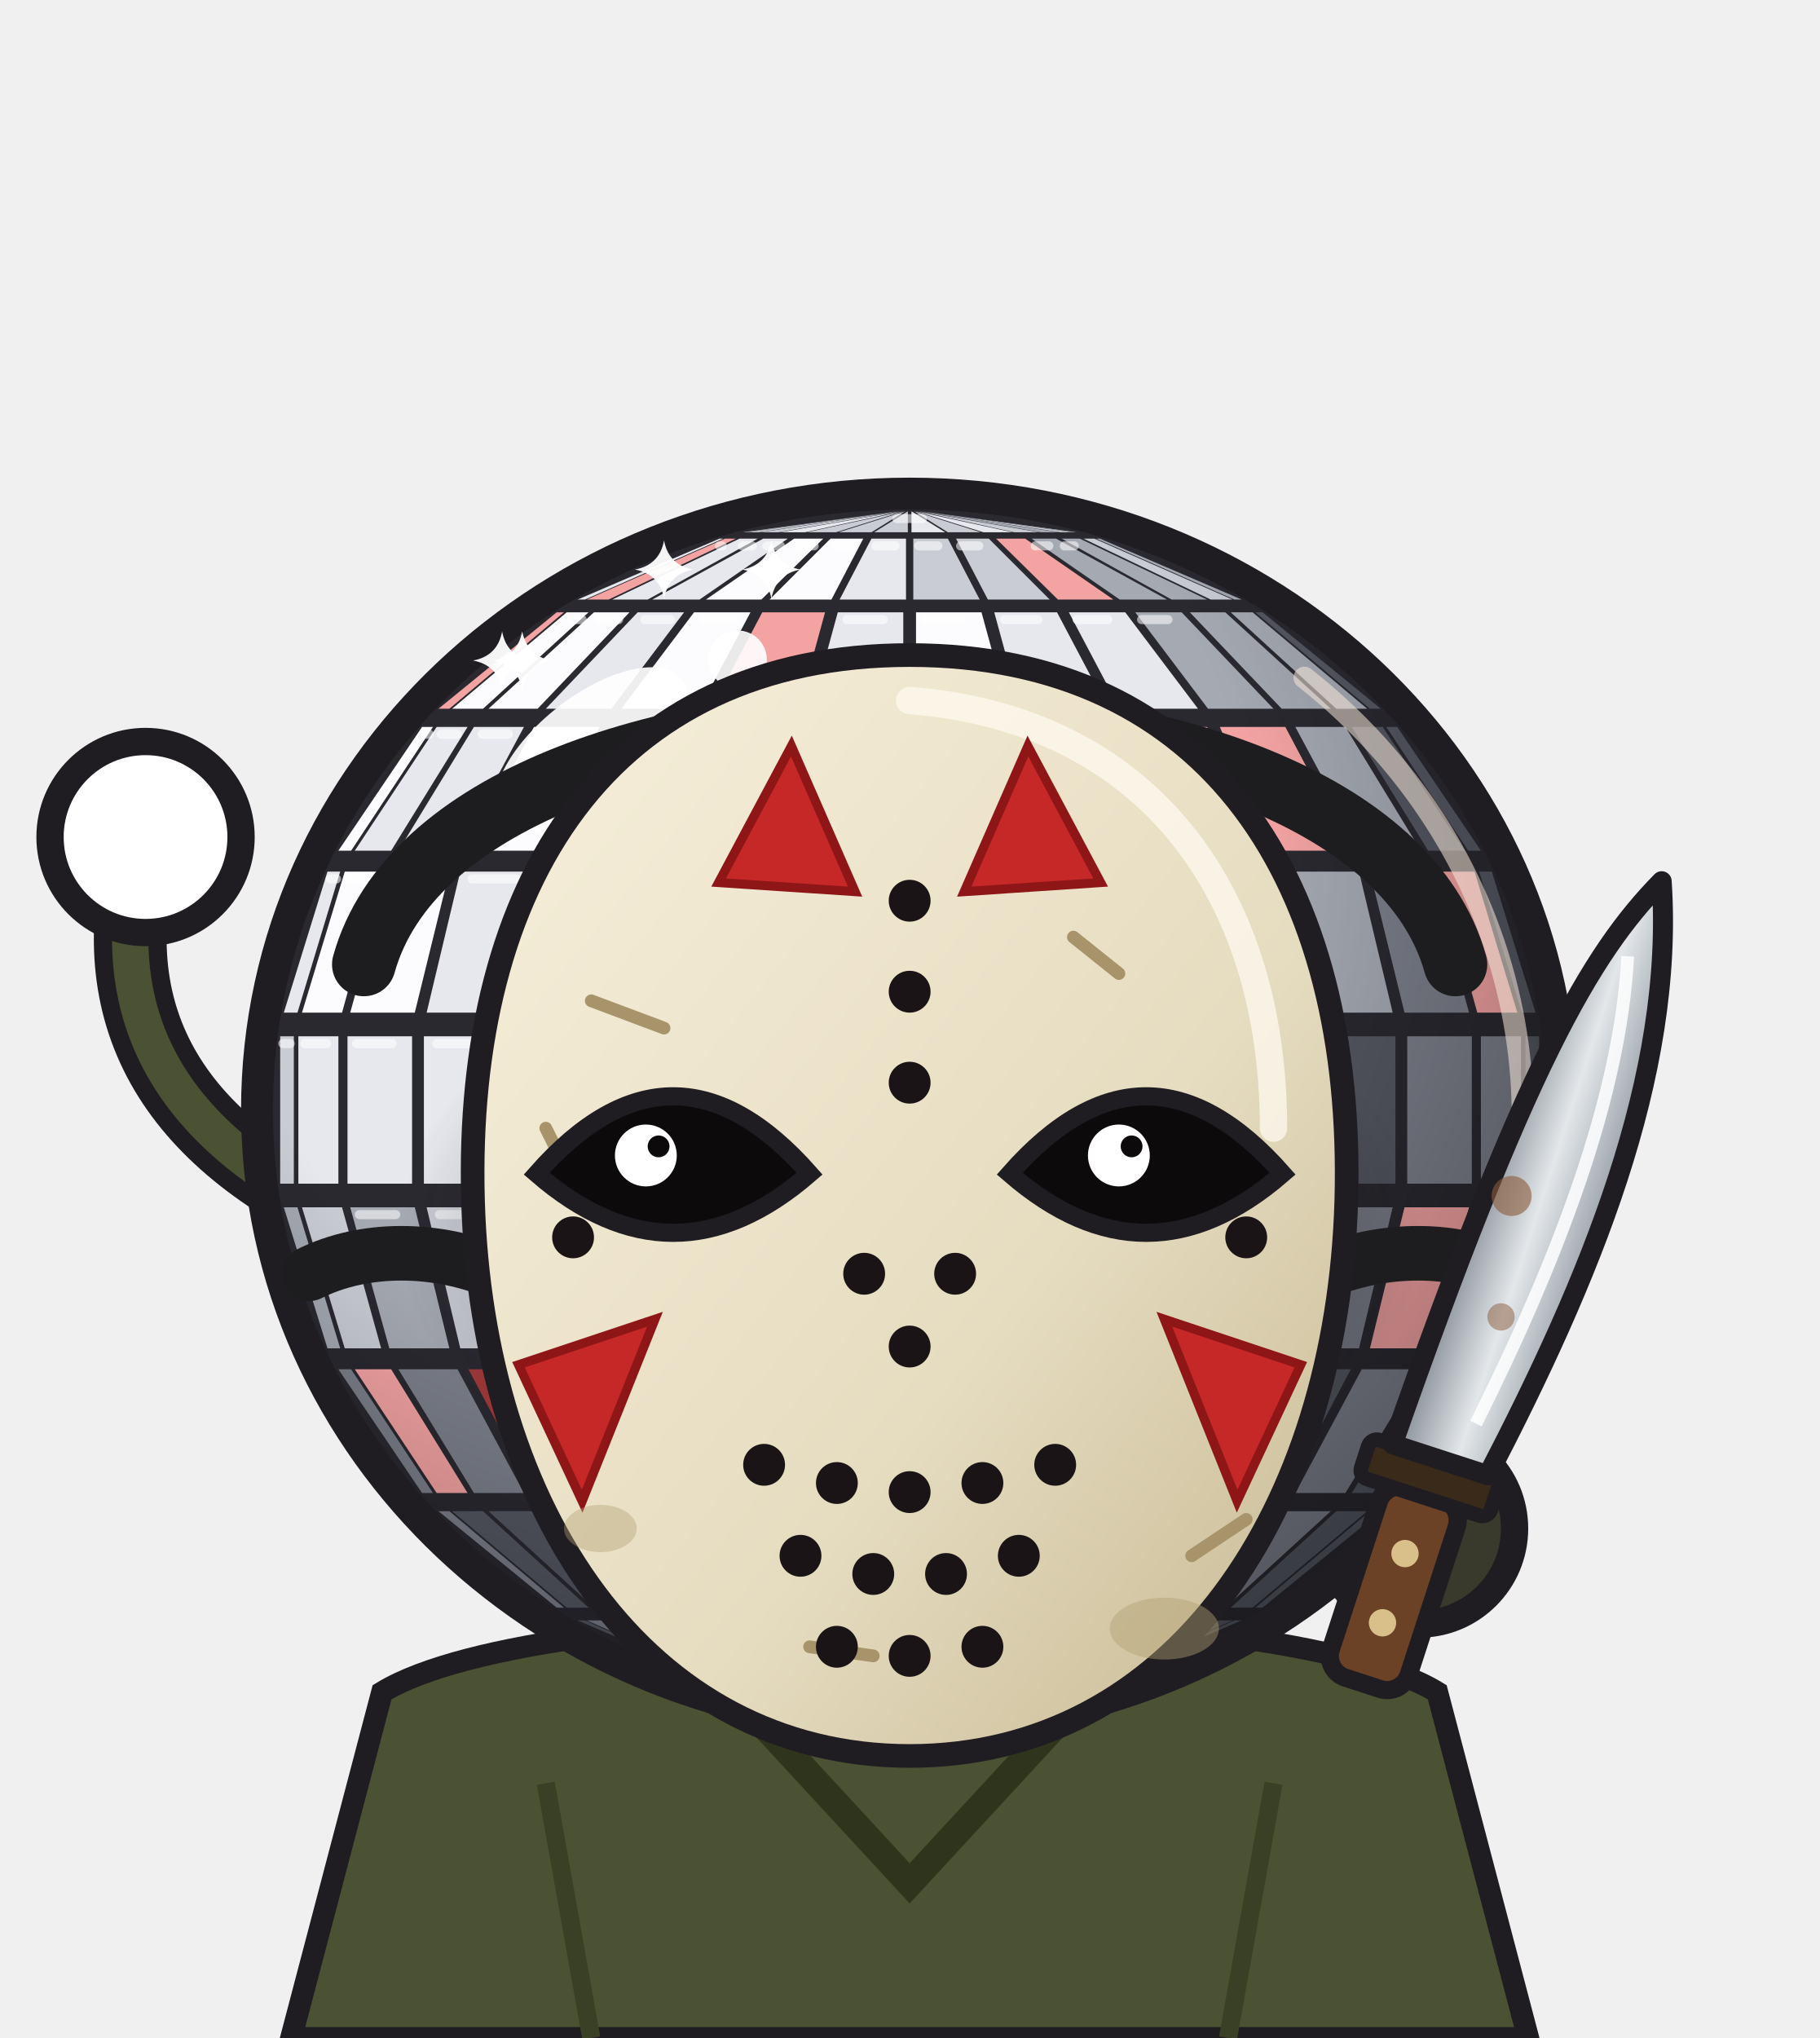
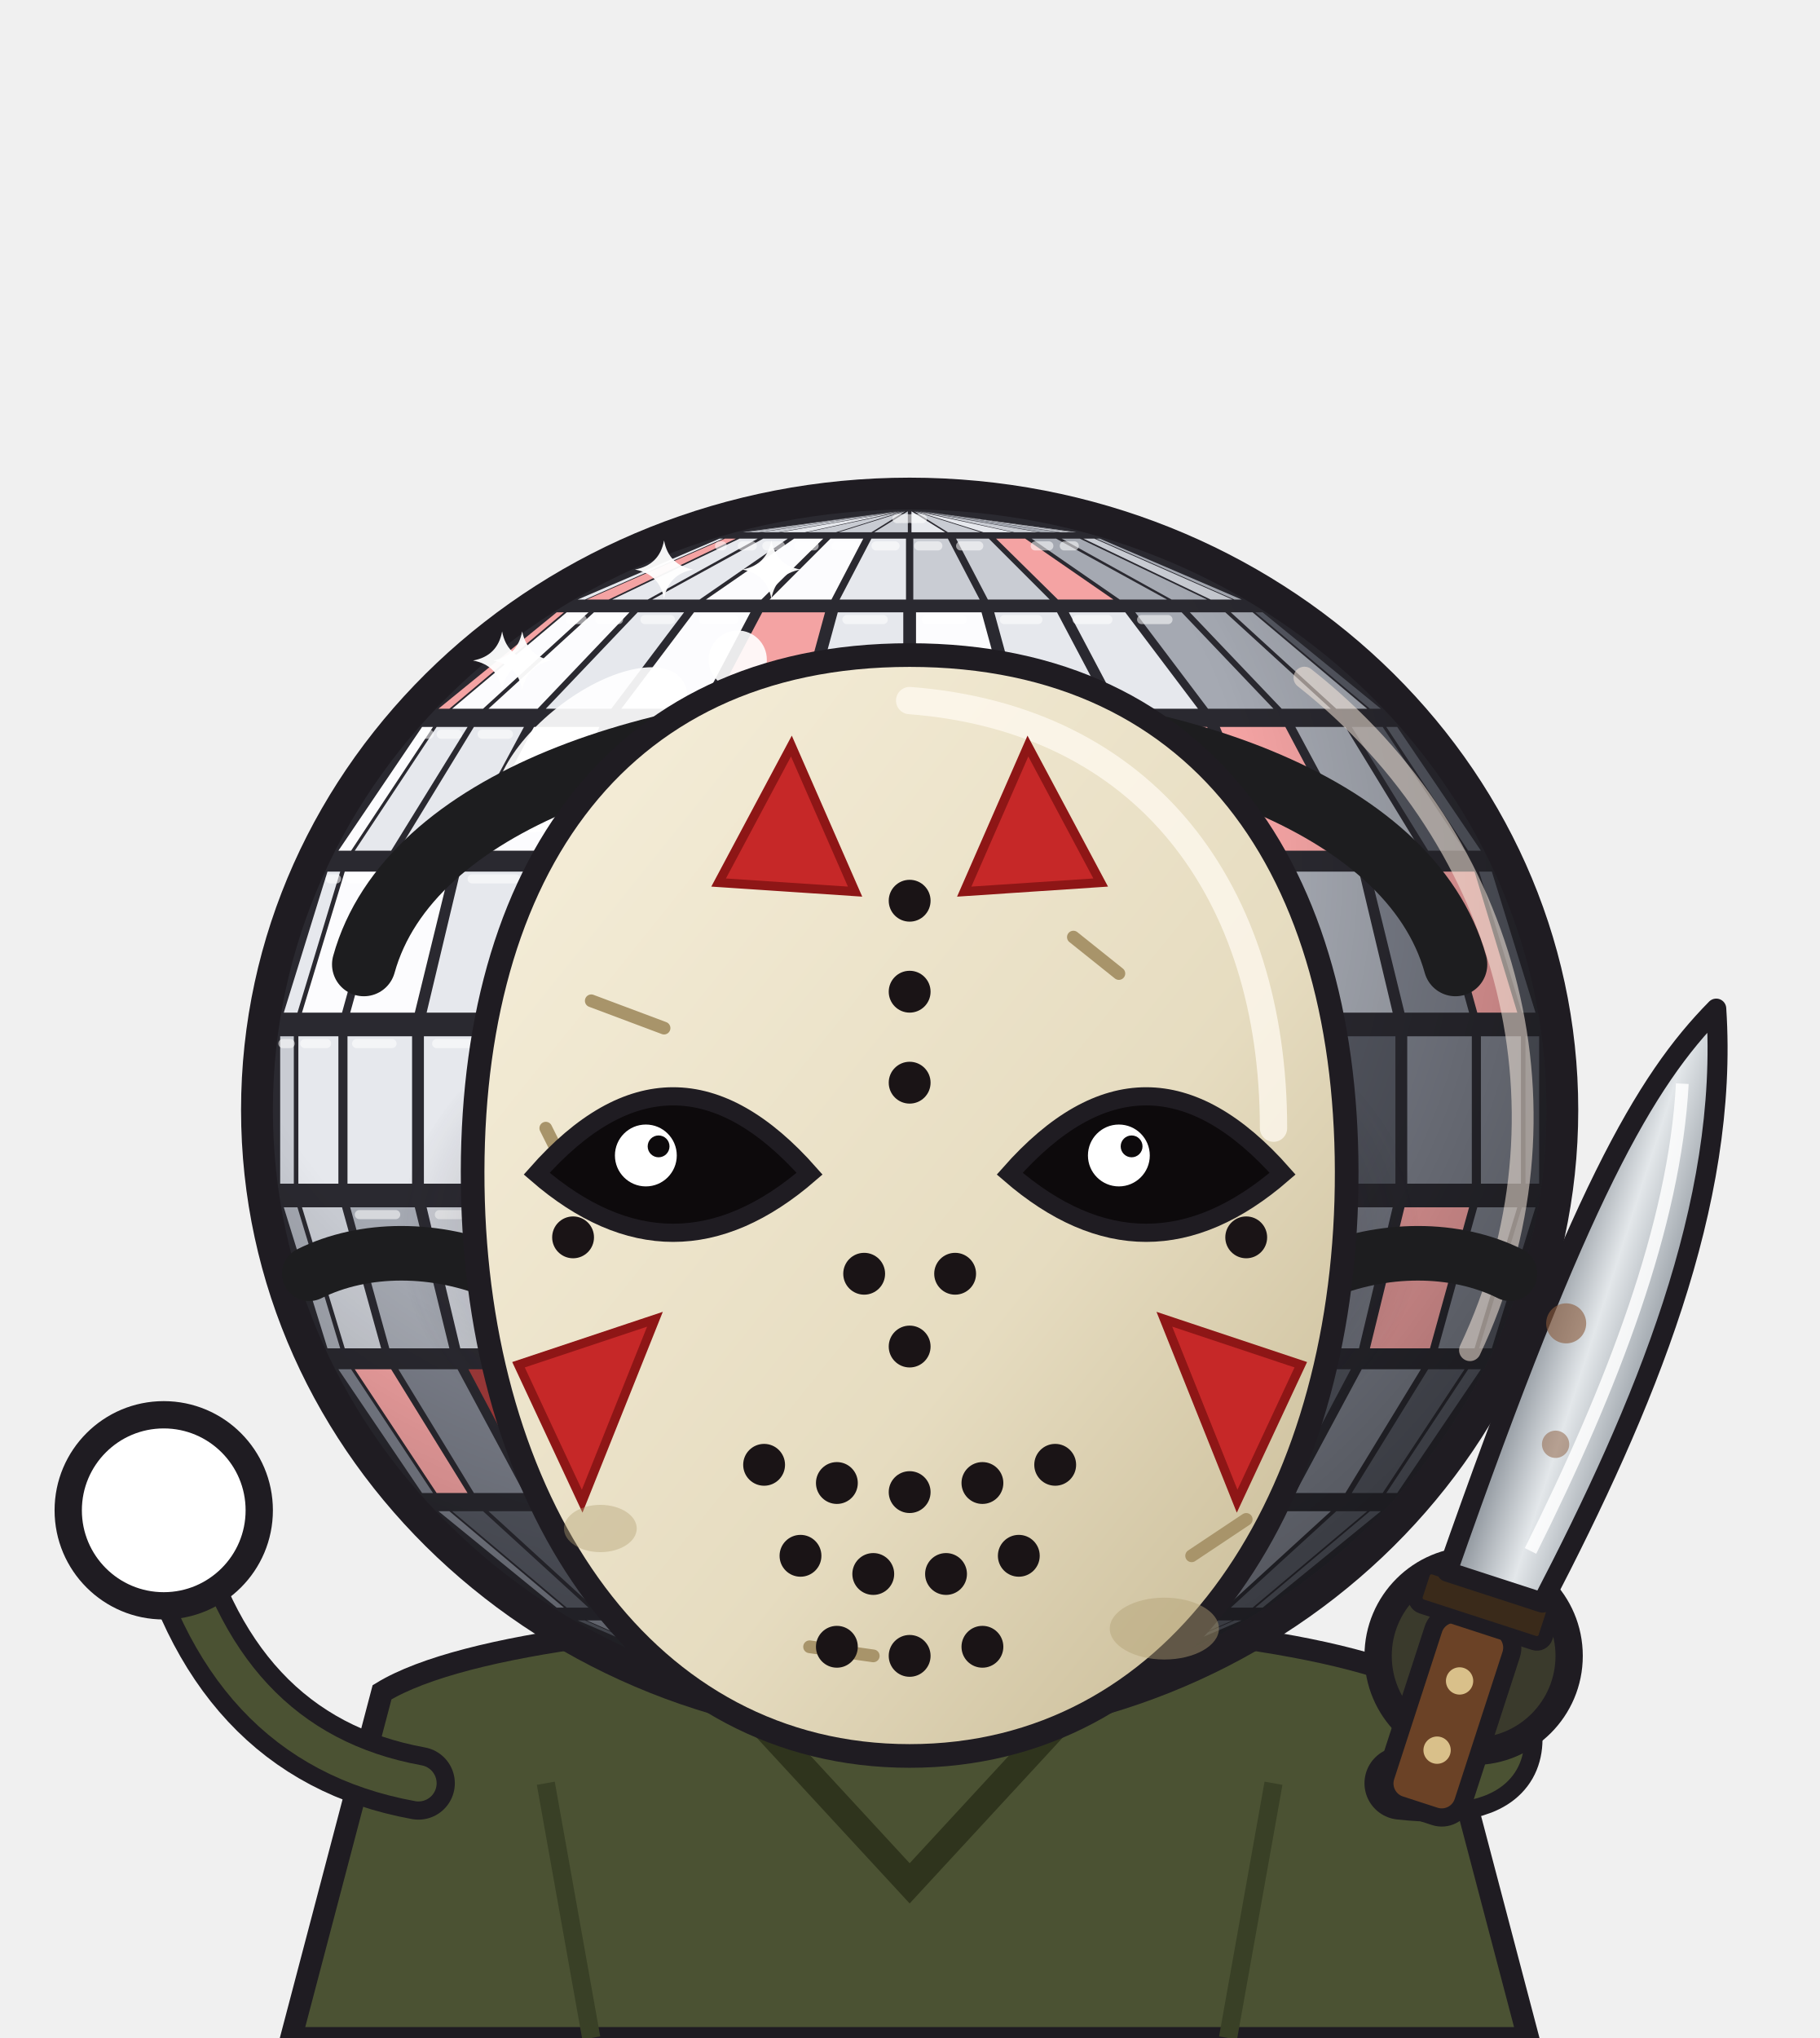
<svg xmlns="http://www.w3.org/2000/svg" viewBox="0 0 200 224" role="img" aria-label="Globinho fantasiado com máscara de hóquei e facão">
-   <style>*{transform-box:view-box}.espia{transform-origin:100px 190px;animation:ginga 1s ease-in-out infinite alternate}@keyframes ginga{from{transform:rotate(-8deg)}to{transform:rotate(3deg)}}.braco-esq{animation:tchau .34s ease-in-out infinite alternate}@keyframes tchau{from{transform:rotate(-26deg)}to{transform:rotate(30deg)}}.olho-mascara{animation:mexe 2.6s ease-in-out infinite}@keyframes mexe{0%,40%{transform:translateX(0)}55%,85%{transform:translateX(4px)}100%{transform:translateX(0)}}@media (prefers-reduced-motion: reduce){*{animation:none!important}}</style>
+   <style>*{transform-box:view-box}.espia{transform-origin:100px 190px;animation:ginga 1s ease-in-out infinite alternate}@keyframes ginga{from{transform:rotate(-8deg)}to{transform:rotate(3deg)}}.braco-esq{animation:tchau .34s ease-in-out infinite alternate}@keyframes tchau{from{transform:rotate(-20deg)}to{transform:rotate(22deg)}}.olho-mascara{animation:mexe 2.6s ease-in-out infinite}@keyframes mexe{0%,40%{transform:translateX(0)}55%,85%{transform:translateX(4px)}100%{transform:translateX(0)}}@media (prefers-reduced-motion: reduce){*{animation:none!important}}</style>
  <defs>
    <clipPath id="cH1">
      <ellipse cx="100" cy="122" rx="70" ry="66" />
    </clipPath>
    <radialGradient id="sH1" cx="0.36" cy="0.3" r="0.82">
      <stop offset="0.5" stop-color="#000" stop-opacity="0" />
      <stop offset="1" stop-color="#000" stop-opacity="0.4" />
    </radialGradient>
    <radialGradient id="rH1" cx="0.5" cy="0.5" r="0.5">
      <stop offset="0" stop-color="#1F1C22" stop-opacity="0.5" />
      <stop offset="0.65" stop-color="#1F1C22" stop-opacity="0.26" />
      <stop offset="1" stop-color="#1F1C22" stop-opacity="0" />
    </radialGradient>
    <radialGradient id="iH1" cx="0.5" cy="0.35" r="0.7">
      <stop offset="0" stop-color="#3A2A30" />
      <stop offset="0.7" stop-color="#1F1C22" />
      <stop offset="1" stop-color="#120F14" />
    </radialGradient>
    <linearGradient id="tH1" x1="0" y1="0" x2="1" y2="0">
      <stop offset="0" stop-color="#7C808B" />
      <stop offset="0.35" stop-color="#FCFCFE" />
      <stop offset="1" stop-color="#A5A9B2" />
    </linearGradient>
  </defs>
  <defs>
    <linearGradient id="mH1" x1="0" y1="0" x2="1" y2="1">
      <stop offset="0" stop-color="#f7f0dc" />
      <stop offset=".6" stop-color="#e6dcc0" />
      <stop offset="1" stop-color="#c4b690" />
    </linearGradient>
    <linearGradient id="lH1" x1="0" y1="0" x2="1" y2="0">
      <stop offset="0" stop-color="#858c94" />
      <stop offset=".5" stop-color="#e3e7ea" />
      <stop offset="1" stop-color="#9aa1a8" />
    </linearGradient>
  </defs>
  <g class="espia">
    <path d="M42,186 C60,175 140,175 158,186 L168,224 L32,224Z" fill="#4b5233" stroke="#1F1C22" stroke-width="2.4" />
    <path d="M76,181 L100,207 L124,181" fill="none" stroke="#2f341d" stroke-width="3" />
    <path d="M60,196 L65,224 M140,196 L135,224" stroke="#394026" stroke-width="2" />
-     <g class="braco braco-esq" style="transform-origin:38px 134px">
-       <path d="M38,134 Q8,120 16,92" fill="none" stroke="#1F1C22" stroke-width="8" stroke-linecap="round" />
-       <path d="M38,134 Q8,120 16,92" fill="none" stroke="#4b5233" stroke-width="4" stroke-linecap="round" />
-       <circle cx="16" cy="92" r="10.5" fill="#FFFFFF" stroke="#1F1C22" stroke-width="3" />
-       <circle cx="19.5" cy="88" r="2.2" fill="#fff" opacity=".7" />
-     </g>
-     <g class="braco braco-dir" style="transform-origin:162px 134px">
-       <path d="M162,134 Q168,150 156,168" fill="none" stroke="#1F1C22" stroke-width="8" stroke-linecap="round" />
-       <path d="M162,134 Q168,150 156,168" fill="none" stroke="#4b5233" stroke-width="4" stroke-linecap="round" />
-       <circle cx="156" cy="168" r="10.5" fill="#3a3a2c" stroke="#1F1C22" stroke-width="3" />
-       <circle cx="159.5" cy="164" r="2.2" fill="#fff" opacity=".7" />
+     <g class="braco braco-esq" style="transform-origin:46px 196px">
+       <path d="M46,196 Q24,192 18,166" fill="none" stroke="#1F1C22" stroke-width="8" stroke-linecap="round" />
+       <path d="M46,196 Q24,192 18,166" fill="none" stroke="#4b5233" stroke-width="4" stroke-linecap="round" />
+       <circle cx="18" cy="166" r="10.5" fill="#FFFFFF" stroke="#1F1C22" stroke-width="3" />
+       <circle cx="21.5" cy="162" r="2.2" fill="#fff" opacity=".7" />
+     </g>
+     <g class="braco braco-dir" style="transform-origin:154px 196px">
+       <path d="M154,196 Q172,198 162,182" fill="none" stroke="#1F1C22" stroke-width="8" stroke-linecap="round" />
+       <path d="M154,196 Q172,198 162,182" fill="none" stroke="#4b5233" stroke-width="4" stroke-linecap="round" />
+       <circle cx="162" cy="182" r="10.5" fill="#3a3a2c" stroke="#1F1C22" stroke-width="3" />
+       <circle cx="165.5" cy="178" r="2.2" fill="#fff" opacity=".7" />
    </g>
    <g class="corpo">
      <ellipse cx="100" cy="122" rx="73.5" ry="69.5" fill="#1F1C22" />
      <g class="facetas" clip-path="url(#cH1)">
        <ellipse cx="100" cy="122" rx="70" ry="66" fill="#2A2930" />
        <path d="M98.6,56.2 L98.6,56.2 L82.1,58.5 L81.7,58.5Z" fill="#C9CCD3" />
        <path d="M98.7,56.2 L98.7,56.2 L83.4,58.5 L82.2,58.5Z" fill="#C9CCD3" />
        <path d="M98.8,56.2 L98.8,56.2 L85.6,58.5 L83.6,58.5Z" fill="#C9CCD3" />
        <path d="M99.0,56.2 L99.0,56.2 L88.5,58.5 L85.8,58.5Z" fill="#E6E8ED" />
        <path d="M99.3,56.2 L99.3,56.2 L91.9,58.5 L88.7,58.5Z" fill="#C9CCD3" />
        <path d="M99.5,56.2 L99.5,56.2 L95.8,58.5 L92.2,58.5Z" fill="#C9CCD3" />
        <path d="M99.8,56.2 L99.8,56.2 L99.8,58.5 L96.1,58.5Z" fill="#C9CCD3" />
        <path d="M100.2,56.2 L100.2,56.2 L103.9,58.5 L100.2,58.5Z" fill="#E6E8ED" />
        <path d="M100.5,56.2 L100.5,56.2 L107.8,58.5 L104.2,58.5Z" fill="#C9CCD3" />
        <path d="M100.7,56.2 L100.7,56.2 L111.3,58.5 L108.1,58.5Z" fill="#E6E8ED" />
        <path d="M101.0,56.2 L101.0,56.2 L114.2,58.5 L111.5,58.5Z" fill="#C9CCD3" />
        <path d="M101.2,56.2 L101.2,56.2 L116.4,58.5 L114.4,58.5Z" fill="#A5A9B2" />
        <path d="M101.3,56.2 L101.3,56.2 L117.8,58.5 L116.6,58.5Z" fill="#C9CCD3" />
        <path d="M101.4,56.2 L101.4,56.2 L118.3,58.5 L117.9,58.5Z" fill="#C9CCD3" />
        <path d="M79.1,59.2 L79.5,59.2 L64.3,65.9 L63.5,65.9Z" fill="#E6E8ED" />
        <path d="M79.7,59.2 L80.9,59.2 L66.9,65.9 L64.5,65.9Z" fill="#F4A3A3" />
        <path d="M81.3,59.2 L83.3,59.2 L71.2,65.9 L67.3,65.9Z" fill="#E6E8ED" />
        <path d="M83.9,59.2 L86.6,59.2 L76.9,65.9 L71.7,65.9Z" fill="#E6E8ED" />
        <path d="M87.3,59.2 L90.5,59.2 L83.7,65.9 L77.6,65.9Z" fill="#FCFCFE" />
        <path d="M91.3,59.2 L94.9,59.2 L91.4,65.9 L84.6,65.9Z" fill="#FCFCFE" />
        <path d="M95.8,59.2 L99.6,59.2 L99.6,65.9 L92.3,65.9Z" fill="#E6E8ED" />
        <path d="M100.4,59.2 L104.2,59.2 L107.7,65.9 L100.4,65.9Z" fill="#C9CCD3" />
        <path d="M105.1,59.2 L108.7,59.2 L115.4,65.9 L108.6,65.9Z" fill="#C9CCD3" />
        <path d="M109.5,59.2 L112.7,59.2 L122.4,65.9 L116.3,65.9Z" fill="#F4A3A3" />
        <path d="M113.4,59.2 L116.1,59.2 L128.3,65.9 L123.1,65.9Z" fill="#A5A9B2" />
        <path d="M116.7,59.2 L118.7,59.2 L132.7,65.9 L128.8,65.9Z" fill="#A5A9B2" />
        <path d="M119.1,59.2 L120.3,59.2 L135.5,65.9 L133.1,65.9Z" fill="#C9CCD3" />
        <path d="M120.5,59.2 L120.9,59.2 L136.5,65.9 L135.7,65.9Z" fill="#A5A9B2" />
        <path d="M61.2,67.3 L62.0,67.3 L49.4,77.9 L48.2,77.9Z" fill="#F4A3A3" />
        <path d="M62.3,67.3 L64.7,67.3 L53.1,77.9 L49.7,77.9Z" fill="#FCFCFE" />
        <path d="M65.3,67.3 L69.2,67.3 L59.1,77.9 L53.7,77.9Z" fill="#FCFCFE" />
        <path d="M70.1,67.3 L75.2,67.3 L67.2,77.9 L60.0,77.9Z" fill="#E6E8ED" />
        <path d="M76.3,67.3 L82.5,67.3 L76.9,77.9 L68.3,77.9Z" fill="#FCFCFE" />
        <path d="M83.8,67.3 L90.7,67.3 L87.8,77.9 L78.2,77.9Z" fill="#F4A3A3" />
        <path d="M92.1,67.3 L99.3,67.3 L99.3,77.9 L89.2,77.9Z" fill="#E6E8ED" />
        <path d="M100.7,67.3 L107.9,67.3 L110.8,77.9 L100.7,77.9Z" fill="#FCFCFE" />
        <path d="M109.3,67.3 L116.2,67.3 L121.8,77.9 L112.2,77.9Z" fill="#E6E8ED" />
        <path d="M117.5,67.3 L123.7,67.3 L131.7,77.9 L123.1,77.9Z" fill="#E6E8ED" />
        <path d="M124.8,67.3 L129.9,67.3 L140.0,77.9 L132.8,77.9Z" fill="#A5A9B2" />
        <path d="M130.8,67.3 L134.7,67.3 L146.3,77.9 L140.9,77.9Z" fill="#A5A9B2" />
        <path d="M135.3,67.3 L137.7,67.3 L150.3,77.9 L146.9,77.9Z" fill="#A5A9B2" />
        <path d="M138.0,67.3 L138.8,67.3 L151.8,77.9 L150.6,77.9Z" fill="#555862" />
        <path d="M46.4,79.9 L47.6,79.9 L38.6,93.5 L37.2,93.5Z" fill="#FCFCFE" />
        <path d="M48.0,79.9 L51.4,79.9 L43.0,93.5 L39.0,93.5Z" fill="#E6E8ED" />
        <path d="M52.1,79.9 L57.6,79.9 L50.3,93.5 L43.8,93.5Z" fill="#E6E8ED" />
        <path d="M58.7,79.9 L65.9,79.9 L60.1,93.5 L51.5,93.5Z" fill="#FCFCFE" />
        <path d="M67.3,79.9 L75.9,79.9 L71.9,93.5 L61.5,93.5Z" fill="#FCFCFE" />
        <path d="M77.6,79.9 L87.2,79.9 L85.1,93.5 L73.6,93.5Z" fill="#FCFCFE" />
        <path d="M89.0,79.9 L99.1,79.9 L99.1,93.5 L86.9,93.5Z" fill="#FCFCFE" />
        <path d="M100.9,79.9 L111.0,79.9 L113.1,93.5 L100.9,93.5Z" fill="#E6E8ED" />
        <path d="M112.8,79.9 L122.4,79.9 L126.4,93.5 L114.9,93.5Z" fill="#F4A3A3" />
        <path d="M124.1,79.9 L132.7,79.9 L138.5,93.5 L128.1,93.5Z" fill="#F4A3A3" />
        <path d="M134.1,79.9 L141.3,79.9 L148.5,93.5 L139.9,93.5Z" fill="#F4A3A3" />
        <path d="M142.4,79.9 L147.9,79.9 L156.2,93.5 L149.7,93.5Z" fill="#A5A9B2" />
        <path d="M148.6,79.9 L152.0,79.9 L161.0,93.5 L157.0,93.5Z" fill="#555862" />
        <path d="M152.4,79.9 L153.6,79.9 L162.8,93.5 L161.4,93.5Z" fill="#555862" />
        <path d="M36.0,95.8 L37.4,95.8 L32.7,111.3 L31.2,111.3Z" fill="#E6E8ED" />
        <path d="M37.9,95.8 L41.9,95.8 L37.6,111.3 L33.2,111.3Z" fill="#FCFCFE" />
        <path d="M42.8,95.8 L49.4,95.8 L45.6,111.3 L38.5,111.3Z" fill="#FCFCFE" />
        <path d="M50.6,95.8 L59.3,95.8 L56.3,111.3 L46.9,111.3Z" fill="#E6E8ED" />
        <path d="M60.9,95.8 L71.3,95.8 L69.2,111.3 L57.9,111.3Z" fill="#E6E8ED" />
        <path d="M73.2,95.8 L84.8,95.8 L83.7,111.3 L71.1,111.3Z" fill="#FCFCFE" />
        <path d="M86.8,95.8 L99.0,95.8 L99.0,111.3 L85.7,111.3Z" fill="#FCFCFE" />
        <path d="M101.0,95.8 L113.2,95.8 L114.3,111.3 L101.0,111.3Z" fill="#E6E8ED" />
        <path d="M115.2,95.8 L126.8,95.8 L128.9,111.3 L116.3,111.3Z" fill="#A5A9B2" />
        <path d="M128.7,95.8 L139.1,95.8 L142.1,111.3 L130.8,111.3Z" fill="#7C808B" />
        <path d="M140.7,95.8 L149.4,95.8 L153.1,111.3 L143.7,111.3Z" fill="#A5A9B2" />
        <path d="M150.6,95.8 L157.2,95.8 L161.5,111.3 L154.4,111.3Z" fill="#7C808B" />
        <path d="M158.1,95.8 L162.1,95.8 L166.8,111.3 L162.4,111.3Z" fill="#F4A3A3" />
        <path d="M162.6,95.8 L164.0,95.8 L168.8,111.3 L167.3,111.3Z" fill="#555862" />
        <path d="M30.8,113.9 L32.3,113.9 L32.3,130.1 L30.8,130.1Z" fill="#C9CCD3" />
        <path d="M32.8,113.9 L37.2,113.9 L37.2,130.1 L32.8,130.1Z" fill="#E6E8ED" />
        <path d="M38.2,113.9 L45.3,113.9 L45.3,130.1 L38.2,130.1Z" fill="#E6E8ED" />
        <path d="M46.6,113.9 L56.0,113.9 L56.0,130.1 L46.6,130.1Z" fill="#E6E8ED" />
        <path d="M57.7,113.9 L69.0,113.9 L69.0,130.1 L57.7,130.1Z" fill="#E6E8ED" />
        <path d="M71.0,113.9 L83.6,113.9 L83.6,130.1 L71.0,130.1Z" fill="#C9CCD3" />
        <path d="M85.7,113.9 L98.9,113.9 L98.9,130.1 L85.7,130.1Z" fill="#C9CCD3" />
        <path d="M101.1,113.9 L114.3,113.9 L114.3,130.1 L101.1,130.1Z" fill="#F4A3A3" />
        <path d="M116.4,113.9 L129.0,113.9 L129.0,130.1 L116.4,130.1Z" fill="#A5A9B2" />
        <path d="M131.0,113.9 L142.3,113.9 L142.3,130.1 L131.0,130.1Z" fill="#7C808B" />
        <path d="M144.0,113.9 L153.4,113.9 L153.4,130.1 L144.0,130.1Z" fill="#555862" />
        <path d="M154.7,113.9 L161.8,113.9 L161.8,130.1 L154.7,130.1Z" fill="#7C808B" />
        <path d="M162.8,113.9 L167.2,113.9 L167.2,130.1 L162.8,130.1Z" fill="#7C808B" />
        <path d="M167.7,113.9 L169.2,113.9 L169.2,130.1 L167.7,130.1Z" fill="#555862" />
        <path d="M31.2,132.7 L32.7,132.7 L37.4,148.2 L36.0,148.2Z" fill="#A5A9B2" />
        <path d="M33.2,132.7 L37.6,132.7 L41.9,148.2 L37.9,148.2Z" fill="#C9CCD3" />
        <path d="M38.5,132.7 L45.6,132.7 L49.4,148.2 L42.8,148.2Z" fill="#A5A9B2" />
        <path d="M46.9,132.7 L56.3,132.7 L59.3,148.2 L50.6,148.2Z" fill="#C9CCD3" />
        <path d="M57.9,132.7 L69.2,132.7 L71.3,148.2 L60.9,148.2Z" fill="#C9CCD3" />
        <path d="M71.1,132.7 L83.7,132.7 L84.8,148.2 L73.2,148.2Z" fill="#C9CCD3" />
        <path d="M85.7,132.7 L99.0,132.7 L99.0,148.2 L86.8,148.2Z" fill="#A33A3A" />
        <path d="M101.0,132.7 L114.3,132.7 L113.2,148.2 L101.0,148.2Z" fill="#7C808B" />
        <path d="M116.3,132.7 L128.9,132.7 L126.8,148.2 L115.2,148.2Z" fill="#7C808B" />
        <path d="M130.8,132.7 L142.1,132.7 L139.1,148.2 L128.7,148.2Z" fill="#7C808B" />
        <path d="M143.7,132.7 L153.1,132.7 L149.4,148.2 L140.7,148.2Z" fill="#7C808B" />
        <path d="M154.4,132.7 L161.5,132.7 L157.2,148.2 L150.6,148.2Z" fill="#F4A3A3" />
        <path d="M162.4,132.7 L166.8,132.7 L162.1,148.2 L158.1,148.2Z" fill="#7C808B" />
        <path d="M167.3,132.7 L168.8,132.7 L164.0,148.2 L162.6,148.2Z" fill="#555862" />
        <path d="M37.2,150.5 L38.6,150.5 L47.6,164.1 L46.4,164.1Z" fill="#7C808B" />
        <path d="M39.0,150.5 L43.0,150.5 L51.4,164.1 L48.0,164.1Z" fill="#F4A3A3" />
        <path d="M43.8,150.5 L50.3,150.5 L57.6,164.1 L52.1,164.1Z" fill="#7C808B" />
        <path d="M51.5,150.5 L60.1,150.5 L65.9,164.1 L58.7,164.1Z" fill="#A33A3A" />
        <path d="M61.5,150.5 L71.9,150.5 L75.9,164.1 L67.3,164.1Z" fill="#7C808B" />
        <path d="M73.6,150.5 L85.1,150.5 L87.2,164.1 L77.6,164.1Z" fill="#7C808B" />
        <path d="M86.9,150.5 L99.1,150.5 L99.1,164.1 L89.0,164.1Z" fill="#7C808B" />
        <path d="M100.9,150.5 L113.1,150.5 L111.0,164.1 L100.9,164.1Z" fill="#555862" />
        <path d="M114.9,150.5 L126.4,150.5 L122.4,164.1 L112.8,164.1Z" fill="#555862" />
        <path d="M128.1,150.5 L138.5,150.5 L132.7,164.1 L124.1,164.1Z" fill="#7C808B" />
        <path d="M139.9,150.5 L148.5,150.5 L141.3,164.1 L134.1,164.1Z" fill="#555862" />
        <path d="M149.7,150.5 L156.2,150.5 L147.9,164.1 L142.4,164.1Z" fill="#7C808B" />
        <path d="M157.0,150.5 L161.0,150.5 L152.0,164.1 L148.6,164.1Z" fill="#555862" />
        <path d="M161.4,150.5 L162.8,150.5 L153.6,164.1 L152.4,164.1Z" fill="#555862" />
        <path d="M48.2,166.1 L49.4,166.1 L62.0,176.7 L61.2,176.7Z" fill="#7C808B" />
        <path d="M49.7,166.1 L53.1,166.1 L64.7,176.7 L62.3,176.7Z" fill="#555862" />
        <path d="M53.7,166.1 L59.1,166.1 L69.2,176.7 L65.3,176.7Z" fill="#555862" />
        <path d="M60.0,166.1 L67.2,166.1 L75.2,176.7 L70.1,176.7Z" fill="#555862" />
        <path d="M68.3,166.1 L76.9,166.1 L82.5,176.7 L76.3,176.7Z" fill="#7C808B" />
        <path d="M78.2,166.1 L87.8,166.1 L90.7,176.7 L83.8,176.7Z" fill="#7C808B" />
        <path d="M89.2,166.1 L99.3,166.1 L99.3,176.7 L92.1,176.7Z" fill="#7C808B" />
        <path d="M100.7,166.1 L110.8,166.1 L107.9,176.7 L100.7,176.7Z" fill="#555862" />
        <path d="M112.2,166.1 L121.8,166.1 L116.2,176.7 L109.3,176.7Z" fill="#7C808B" />
        <path d="M123.1,166.1 L131.7,166.1 L123.7,176.7 L117.5,176.7Z" fill="#7C808B" />
        <path d="M132.8,166.1 L140.0,166.1 L129.9,176.7 L124.8,176.7Z" fill="#555862" />
        <path d="M140.9,166.1 L146.3,166.1 L134.7,176.7 L130.8,176.7Z" fill="#7C808B" />
        <path d="M146.9,166.1 L150.3,166.1 L137.7,176.7 L135.3,176.7Z" fill="#555862" />
        <path d="M150.6,166.1 L151.8,166.1 L138.8,176.7 L138.0,176.7Z" fill="#555862" />
        <path d="M63.5,178.1 L64.3,178.1 L79.5,184.8 L79.1,184.8Z" fill="#555862" />
        <path d="M64.5,178.1 L66.9,178.1 L80.9,184.8 L79.7,184.8Z" fill="#7C808B" />
        <path d="M67.3,178.1 L71.2,178.1 L83.3,184.8 L81.3,184.8Z" fill="#7C808B" />
        <path d="M71.7,178.1 L76.9,178.1 L86.6,184.8 L83.9,184.8Z" fill="#F4A3A3" />
        <path d="M77.6,178.1 L83.7,178.1 L90.5,184.8 L87.3,184.8Z" fill="#7C808B" />
        <path d="M84.6,178.1 L91.4,178.1 L94.9,184.8 L91.3,184.8Z" fill="#7C808B" />
        <path d="M92.3,178.1 L99.6,178.1 L99.6,184.8 L95.8,184.8Z" fill="#555862" />
        <path d="M100.4,178.1 L107.7,178.1 L104.2,184.8 L100.4,184.8Z" fill="#7C808B" />
        <path d="M108.6,178.1 L115.4,178.1 L108.7,184.8 L105.1,184.8Z" fill="#555862" />
        <path d="M116.3,178.1 L122.4,178.1 L112.7,184.8 L109.5,184.8Z" fill="#555862" />
        <path d="M123.1,178.1 L128.3,178.1 L116.1,184.8 L113.4,184.8Z" fill="#555862" />
        <path d="M128.8,178.1 L132.7,178.1 L118.7,184.8 L116.7,184.8Z" fill="#555862" />
        <path d="M133.1,178.1 L135.5,178.1 L120.3,184.8 L119.1,184.8Z" fill="#555862" />
        <path d="M135.7,178.1 L136.5,178.1 L120.9,184.8 L120.5,184.8Z" fill="#555862" />
        <path d="M81.7,185.5 L82.1,185.5 L98.6,187.8 L98.6,187.8Z" fill="#7C808B" />
        <path d="M82.2,185.5 L83.4,185.5 L98.7,187.8 L98.7,187.8Z" fill="#7C808B" />
        <path d="M83.6,185.5 L85.6,185.5 L98.8,187.8 L98.8,187.8Z" fill="#555862" />
        <path d="M85.8,185.5 L88.5,185.5 L99.0,187.8 L99.0,187.8Z" fill="#7C808B" />
        <path d="M88.7,185.5 L91.9,185.5 L99.3,187.8 L99.3,187.8Z" fill="#7C808B" />
        <path d="M92.2,185.5 L95.8,185.5 L99.5,187.8 L99.5,187.8Z" fill="#7C808B" />
        <path d="M96.1,185.5 L99.8,185.5 L99.8,187.8 L99.8,187.8Z" fill="#A33A3A" />
        <path d="M100.2,185.5 L103.9,185.5 L100.2,187.8 L100.2,187.8Z" fill="#7C808B" />
        <path d="M104.2,185.5 L107.8,185.5 L100.5,187.8 L100.5,187.8Z" fill="#7C808B" />
        <path d="M108.1,185.5 L111.3,185.5 L100.7,187.8 L100.7,187.8Z" fill="#555862" />
        <path d="M111.5,185.5 L114.2,185.5 L101.0,187.8 L101.0,187.8Z" fill="#555862" />
        <path d="M114.4,185.5 L116.4,185.5 L101.2,187.8 L101.2,187.8Z" fill="#7C808B" />
        <path d="M116.6,185.5 L117.8,185.5 L101.3,187.8 L101.3,187.8Z" fill="#555862" />
        <path d="M117.9,185.5 L118.3,185.5 L101.4,187.8 L101.4,187.8Z" fill="#555862" />
        <path d="M98.6,57.0 L98.6,57.0 M98.7,57.0 L98.7,57.0 M98.8,57.0 L98.8,57.0 M99.0,57.0 L99.0,57.0 M99.3,57.0 L99.3,57.0 M99.5,57.0 L99.5,57.0 M99.8,57.0 L99.8,57.0 M100.2,57.0 L100.2,57.0 M100.5,57.0 L100.5,57.0 M100.7,57.0 L100.7,57.0 M101.0,57.0 L101.0,57.0 M101.2,57.0 L101.2,57.0 M101.3,57.0 L101.3,57.0 M101.4,57.0 L101.4,57.0 M79.1,60.0 L79.4,60.0 M81.6,60.0 L82.7,60.0 M84.3,60.0 L85.8,60.0 M87.8,60.0 L89.5,60.0 M91.9,60.0 L93.8,60.0 M96.3,60.0 L98.4,60.0 M101.0,60.0 L103.1,60.0 M105.6,60.0 L107.6,60.0 M113.8,60.0 L115.3,60.0 M117.0,60.0 L118.1,60.0 M62.7,68.1 L64.0,68.1 M65.9,68.1 L68.0,68.1 M70.9,68.1 L73.7,68.1 M77.3,68.1 L80.7,68.1 M93.1,68.1 L97.1,68.1 M101.8,68.1 L105.8,68.1 M110.4,68.1 L114.1,68.1 M118.4,68.1 L121.8,68.1 M125.5,68.1 L128.4,68.1 M46.6,80.7 L47.2,80.7 M48.5,80.7 L50.3,80.7 M53.0,80.7 L55.9,80.7 M59.8,80.7 L63.7,80.7 M68.6,80.7 L73.4,80.7 M79.0,80.7 L84.3,80.7 M90.5,80.7 L96.1,80.7 M102.4,80.7 L108.0,80.7 M36.3,96.6 L37.0,96.6 M38.5,96.6 L40.7,96.6 M43.8,96.6 L47.4,96.6 M51.9,96.6 L56.7,96.6 M62.5,96.6 L68.2,96.6 M74.9,96.6 L81.3,96.6 M88.6,96.6 L95.3,96.6 M102.9,96.6 L109.6,96.6 M117.0,96.6 L123.3,96.6 M31.1,114.7 L31.9,114.7 M33.5,114.7 L35.9,114.7 M39.2,114.7 L43.1,114.7 M48.0,114.7 L53.2,114.7 M59.4,114.7 L65.6,114.7 M72.9,114.7 L79.8,114.7 M87.7,114.7 L94.9,114.7 M39.5,133.5 L43.5,133.5 M48.3,133.5 L53.5,133.5 M59.6,133.5 L65.8,133.5 M73.0,133.5 L79.9,133.5" fill="none" stroke="#fff" stroke-width="1" stroke-linecap="round" opacity="0.55" />
      </g>
      <ellipse cx="100" cy="122" rx="70" ry="66" fill="url(#sH1)" />
      <path d="M143.4,74.48 A67,63 0 0 1 161.6,148.4" fill="none" stroke="#F6E7DA" stroke-width="2.4" stroke-linecap="round" opacity="0.55" />
      <ellipse class="reflexo" cx="65.0" cy="82.4" rx="12.6" ry="5.94" fill="#fff" opacity="0.92" transform="rotate(-38 65.0 82.4)" />
      <circle cx="81.1" cy="72.5" r="3.2" fill="#fff" opacity="0.9" />
      <g class="cintilas">
        <path class="cintila" d="M73.0,59.4 Q73.5,62.1 76.2,62.6 Q73.5,63.1 73.0,65.8 Q72.5,63.1 69.8,62.6 Q72.5,62.1 73.0,59.4Z" fill="#FFFFFF" opacity="0.95" />
        <path class="cintila" d="M84.8,59.4 Q85.3,62.1 88.0,62.6 Q85.3,63.1 84.8,65.8 Q84.3,63.1 81.6,62.6 Q84.3,62.1 84.8,59.4Z" fill="#FFFFFF" opacity="0.95" />
        <path class="cintila" d="M55.2,69.4 Q55.7,72.1 58.4,72.6 Q55.7,73.1 55.2,75.8 Q54.7,73.1 52.0,72.6 Q54.7,72.1 55.2,69.4Z" fill="#FFFFFF" opacity="0.95" />
        <path class="cintila" d="M57.4,69.4 Q58.0,72.1 60.6,72.6 Q58.0,73.1 57.4,75.8 Q56.9,73.1 54.2,72.6 Q56.9,72.1 57.4,69.4Z" fill="#FFFFFF" opacity="0.95" />
      </g>
    </g>
    <ellipse cx="100" cy="136" rx="56.0" ry="34.32" fill="url(#rH1)" />
    <path d="M40,106 C50,70 150,70 160,106" fill="none" stroke="#1d1d1f" stroke-width="7" stroke-linecap="round" />
    <path d="M34,140 C40,137 48,137 55,140 M145,140 C152,137 160,137 166,140" stroke="#1d1d1f" stroke-width="6" stroke-linecap="round" />
    <path d="M100,72 C133,72 149,97 148,132 C147,166 129,193 100,193 C71,193 53,166 52,132 C51,97 67,72 100,72Z" fill="url(#mH1)" stroke="#1F1C22" stroke-width="2.6" />
    <path d="M100,77 C126,79 140,98 140,124" fill="none" stroke="#fffaf0" stroke-width="3" opacity=".75" stroke-linecap="round" />
    <path d="M79,97 L87,82 L94,98Z M121,97 L113,82 L106,98Z" fill="#c62828" stroke="#8e1616" stroke-width="1" />
    <path d="M57,150 L72,145 L64,165Z M143,150 L128,145 L136,165Z" fill="#c62828" stroke="#8e1616" stroke-width="1" />
    <path d="M65,110 l8,3 M131,171 l6,-4 M89,181 l7,1 M118,103 l5,4 M60,124 l3,6" stroke="#a8946a" stroke-width="1.4" stroke-linecap="round" />
    <ellipse cx="128" cy="179" rx="6" ry="3.4" fill="#b2a074" opacity=".45" />
    <ellipse cx="66" cy="168" rx="4" ry="2.6" fill="#b2a074" opacity=".4" />
    <circle cx="100" cy="99" r="2.3" fill="#1a1416" />
    <circle cx="100" cy="109" r="2.3" fill="#1a1416" />
    <circle cx="100" cy="119" r="2.3" fill="#1a1416" />
    <circle cx="95" cy="140" r="2.3" fill="#1a1416" />
    <circle cx="105" cy="140" r="2.3" fill="#1a1416" />
    <circle cx="100" cy="148" r="2.3" fill="#1a1416" />
    <circle cx="84" cy="161" r="2.3" fill="#1a1416" />
    <circle cx="92" cy="163" r="2.3" fill="#1a1416" />
    <circle cx="100" cy="164" r="2.3" fill="#1a1416" />
    <circle cx="108" cy="163" r="2.3" fill="#1a1416" />
    <circle cx="116" cy="161" r="2.3" fill="#1a1416" />
    <circle cx="88" cy="171" r="2.3" fill="#1a1416" />
    <circle cx="96" cy="173" r="2.3" fill="#1a1416" />
    <circle cx="104" cy="173" r="2.3" fill="#1a1416" />
    <circle cx="112" cy="171" r="2.3" fill="#1a1416" />
    <circle cx="92" cy="181" r="2.3" fill="#1a1416" />
    <circle cx="100" cy="182" r="2.3" fill="#1a1416" />
    <circle cx="108" cy="181" r="2.3" fill="#1a1416" />
    <circle cx="67" cy="124" r="2.3" fill="#1a1416" />
    <circle cx="133" cy="124" r="2.3" fill="#1a1416" />
    <circle cx="63" cy="136" r="2.3" fill="#1a1416" />
    <circle cx="137" cy="136" r="2.3" fill="#1a1416" />
    <path d="M59,129 Q74,112 89,129 Q74,142 59,129Z" fill="#0d0a0c" stroke="#1F1C22" stroke-width="2" />
    <g class="olho-mascara">
      <circle cx="71" cy="127" r="3.4" fill="#fff" />
      <circle cx="72.4" cy="126" r="1.2" fill="#0d0a0c" />
    </g>
    <path d="M111,129 Q126,112 141,129 Q126,142 111,129Z" fill="#0d0a0c" stroke="#1F1C22" stroke-width="2" />
    <g class="olho-mascara">
      <circle cx="123" cy="127" r="3.4" fill="#fff" />
      <circle cx="124.4" cy="126" r="1.2" fill="#0d0a0c" />
    </g>
-     <g transform="translate(156 166) rotate(18)">
+     <g transform="translate(162 180) rotate(18)">
      <rect x="-4.5" y="-2" width="9" height="22" rx="2.5" fill="#6b4226" stroke="#1F1C22" stroke-width="2" />
      <circle cx="0" cy="5" r="1.5" fill="#d9c08a" />
      <circle cx="0" cy="13" r="1.5" fill="#d9c08a" />
      <rect x="-7.5" y="-6" width="15" height="4.5" rx="1" fill="#3a2a1a" stroke="#1F1C22" stroke-width="1.6" />
      <path d="M-5,-6 L6,-6 C10,-30 12,-54 4,-74 C-1,-64 -4,-50 -5,-6Z" fill="url(#lH1)" stroke="#1F1C22" stroke-width="2.2" stroke-linejoin="round" />
      <path d="M3,-11 C6,-31 7,-50 3,-65" stroke="#fff" stroke-width="1.4" opacity=".85" fill="none" />
      <circle cx="-1" cy="-36" r="2.2" fill="#8a5a3a" opacity=".6" />
      <circle cx="2" cy="-23" r="1.5" fill="#8a5a3a" opacity=".5" />
    </g>
  </g>
</svg>
